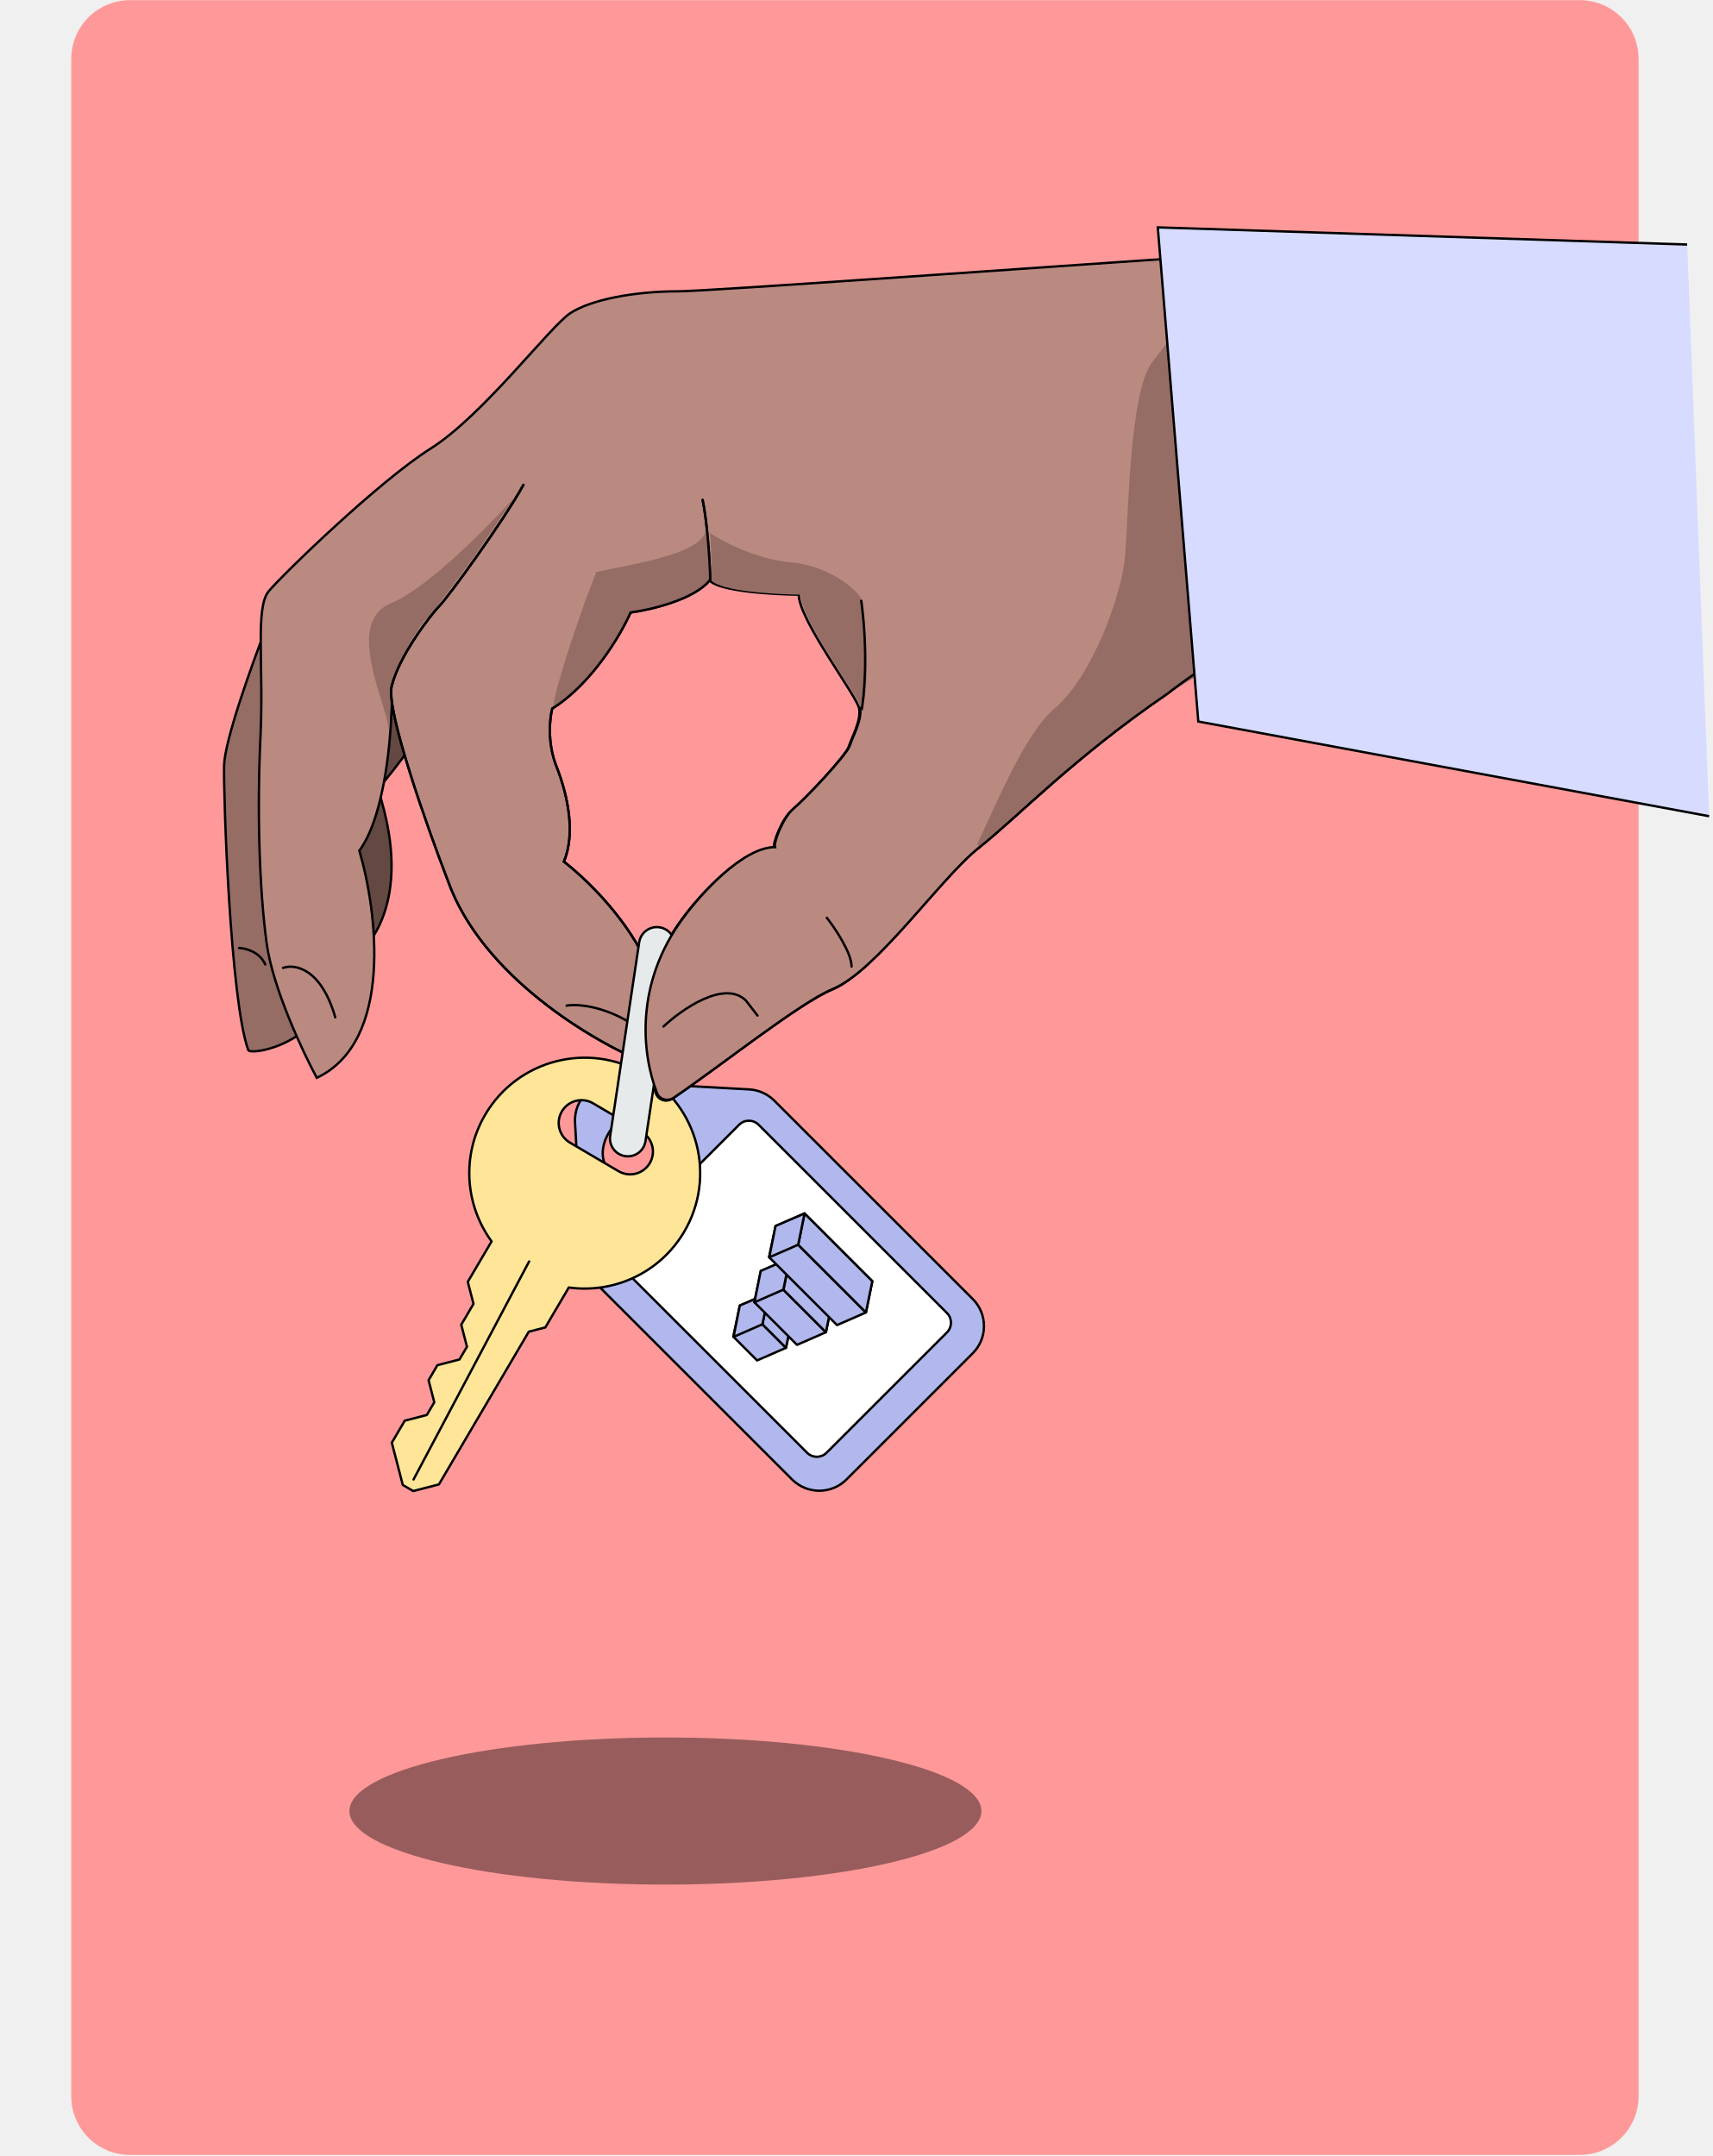
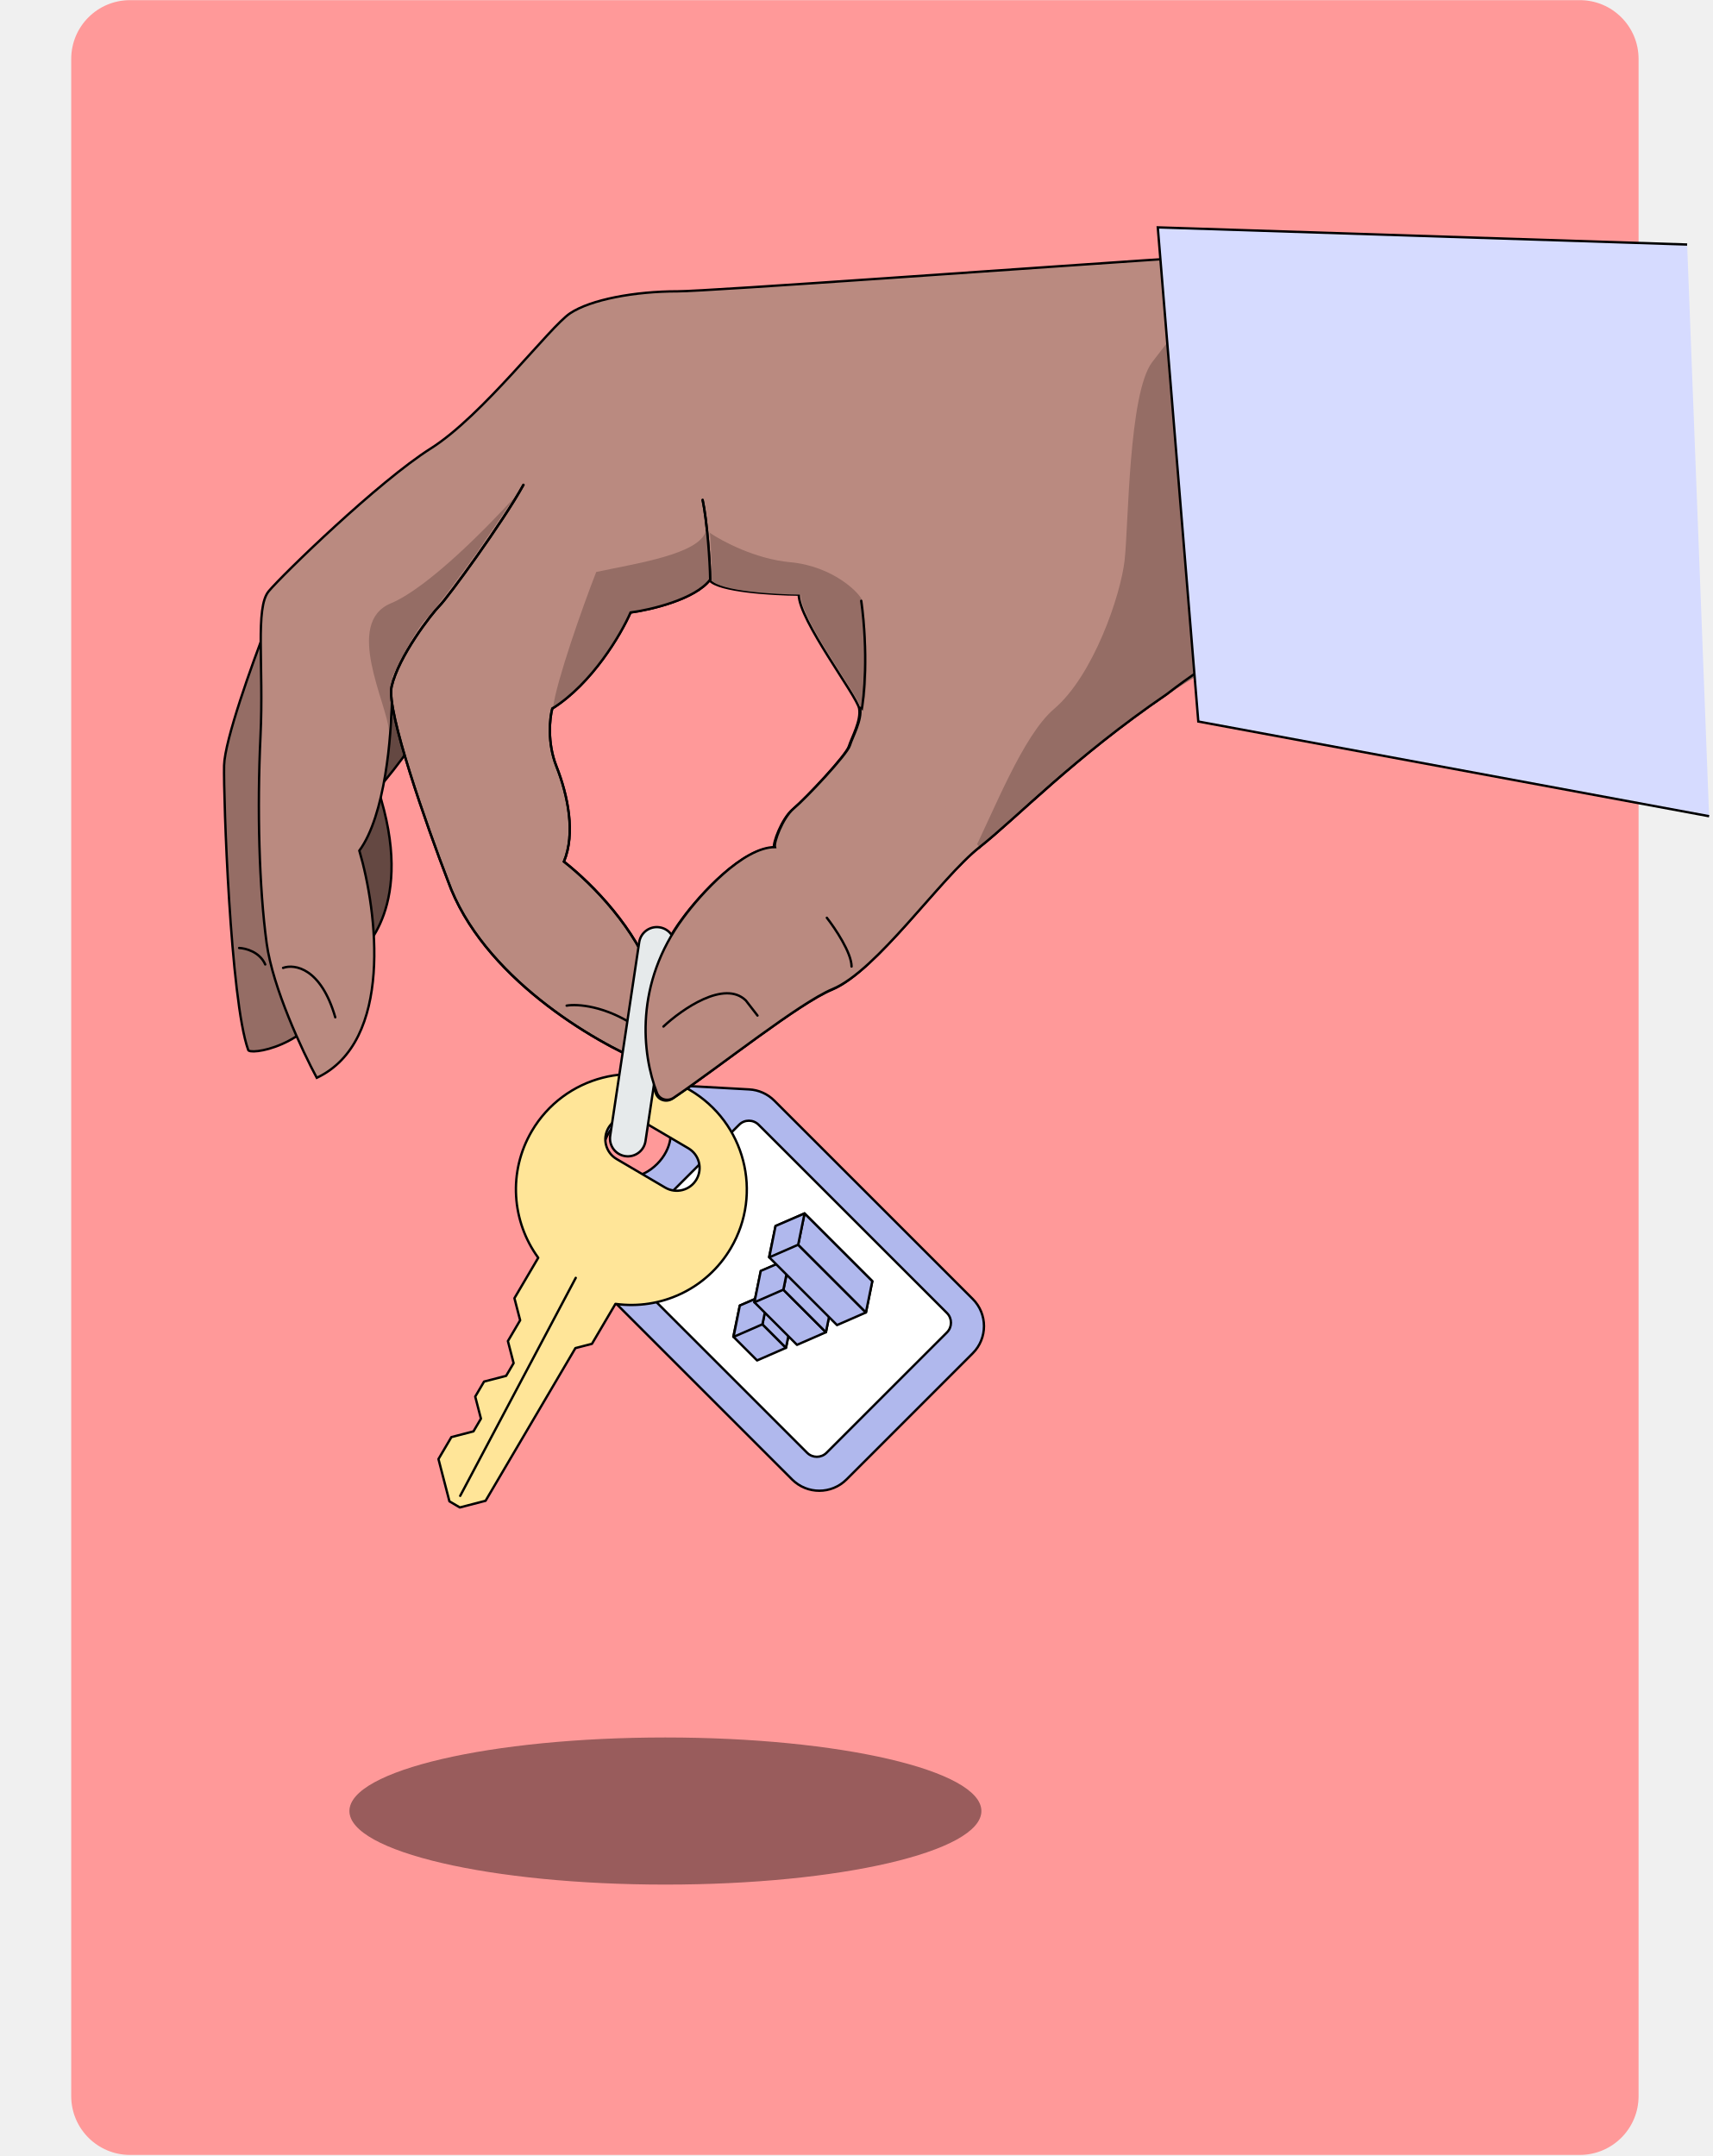
<svg xmlns="http://www.w3.org/2000/svg" width="517" height="651" viewBox="0 0 517 651" fill="none">
  <style>
@keyframes float {
  0% { transform: translateY(0); }
  100% { transform: translateY(10px); }
}
@keyframes grow {
  0% { transform: scale(1); }
  100% { transform: scale(1.05); }
}
@keyframes key-rotate {
-   0% { transform: rotate(-15deg) translate(15px, 5px); }
-   100% { transform: rotate(-25deg) translate(15px, 5px); }
+   0% { transform: rotate(-15deg); }
+   100% { transform: rotate(-25deg); }
}
@keyframes key-tag-rotate {
  0% { transform: rotate(0deg); }
  100% { transform: rotate(3deg); }
}

#hand-with-keys {
  animation: 1s ease-in-out 0ms infinite alternate float;
}
#shadow {
  animation: 1s ease-in-out 0ms infinite alternate grow;
  transform-origin: 201px 547px;
}
#key {
  animation: 1s ease-in-out 500ms infinite alternate key-rotate;
-   transform-origin: 190px 344px;
+   transform-origin: 190px 345px;
}
#key-tag {
  animation: 1s ease-in-out 500ms infinite alternate key-tag-rotate;
  transform-origin: 186px 343px;
}
</style>
  <g id="keep-your-keys">
    <rect id="backdrop" x="21.502" y="0.045" width="473.184" height="650.628" rx="17.744" fill="#FF9999" />
    <g id="illustration">
      <g id="hand-with-keys">
        <g id="key-tag">
          <g id="Subtract">
-             <path fill-rule="evenodd" clip-rule="evenodd" d="M175.852 379.278C176.011 382.128 177.215 384.82 179.235 386.839L239.136 446.725C243.67 451.258 251.022 451.258 255.557 446.725L293.659 408.632C298.194 404.099 298.194 396.749 293.659 392.216L233.758 332.33C231.739 330.311 229.046 329.107 226.195 328.948L185.839 326.695C178.925 326.309 173.213 332.02 173.599 338.932L175.852 379.278ZM198.378 351.468C202.911 346.936 203.829 340.507 200.429 337.108C197.03 333.709 190.599 334.627 186.066 339.159C181.533 343.691 180.614 350.12 184.014 353.519C187.414 356.918 193.844 356 198.378 351.468Z" fill="#B0B8ED" />
-             <path d="M179.235 386.839L179.486 386.588L179.235 386.839ZM175.852 379.278L175.498 379.297L175.498 379.297L175.852 379.278ZM239.136 446.725L238.885 446.976L239.136 446.725ZM255.557 446.725L255.808 446.976L255.557 446.725ZM293.659 408.632L293.408 408.381L293.659 408.632ZM293.659 392.216L293.408 392.467L293.408 392.467L293.659 392.216ZM233.758 332.33L234.009 332.079L234.009 332.079L233.758 332.33ZM226.195 328.948L226.175 329.302L226.175 329.302L226.195 328.948ZM185.839 326.695L185.859 326.341L185.859 326.341L185.839 326.695ZM173.599 338.932L173.244 338.952L173.244 338.952L173.599 338.932ZM179.486 386.588C177.528 384.631 176.361 382.021 176.206 379.258L175.498 379.297C175.662 382.235 176.903 385.009 178.984 387.09L179.486 386.588ZM239.387 446.474L179.486 386.588L178.984 387.09L238.885 446.976L239.387 446.474ZM255.306 446.474C250.91 450.869 243.783 450.869 239.387 446.474L238.885 446.976C243.558 451.648 251.135 451.648 255.808 446.976L255.306 446.474ZM293.408 408.381L255.306 446.474L255.808 446.976L293.91 408.883L293.408 408.381ZM293.408 392.467C297.804 396.861 297.804 403.987 293.408 408.381L293.91 408.883C298.583 404.211 298.583 396.637 293.91 391.965L293.408 392.467ZM233.507 332.58L293.408 392.467L293.91 391.965L234.009 332.079L233.507 332.58ZM226.175 329.302C228.939 329.456 231.549 330.623 233.507 332.58L234.009 332.079C231.928 329.998 229.153 328.757 226.215 328.593L226.175 329.302ZM185.819 327.049L226.175 329.302L226.215 328.593L185.859 326.341L185.819 327.049ZM173.953 338.912C173.579 332.212 179.117 326.675 185.819 327.049L185.859 326.341C178.734 325.943 172.846 331.829 173.244 338.952L173.953 338.912ZM176.206 379.258L173.953 338.912L173.244 338.952L175.498 379.297L176.206 379.258ZM200.178 337.359C201.782 338.962 202.386 341.297 202.027 343.813C201.667 346.328 200.344 349 198.127 351.217L198.628 351.719C200.944 349.404 202.346 346.595 202.73 343.913C203.113 341.231 202.477 338.653 200.68 336.857L200.178 337.359ZM186.317 339.41C188.534 337.193 191.207 335.87 193.723 335.511C196.239 335.152 198.575 335.756 200.178 337.359L200.68 336.857C198.884 335.061 196.305 334.425 193.622 334.808C190.94 335.191 188.13 336.593 185.815 338.908L186.317 339.41ZM184.265 353.268C182.662 351.666 182.057 349.33 182.416 346.814C182.776 344.299 184.099 341.627 186.317 339.41L185.815 338.908C183.499 341.223 182.097 344.032 181.714 346.714C181.33 349.396 181.966 351.974 183.763 353.77L184.265 353.268ZM198.127 351.217C195.909 353.434 193.237 354.757 190.721 355.116C188.204 355.476 185.868 354.871 184.265 353.268L183.763 353.77C185.559 355.566 188.138 356.202 190.821 355.819C193.503 355.436 196.313 354.034 198.628 351.719L198.127 351.217Z" fill="black" />
+             <path fill-rule="evenodd" clip-rule="evenodd" d="M175.852 379.278C176.011 382.128 177.215 384.82 179.235 386.839L239.136 446.725C243.67 451.258 251.022 451.258 255.557 446.725L293.659 408.632C298.194 404.099 298.194 396.749 293.659 392.216L233.758 332.33C231.739 330.311 229.046 329.107 226.195 328.948L185.839 326.695C178.925 326.309 173.213 332.02 173.599 338.932L175.852 379.278ZM198.377 351.468C202.911 346.936 203.829 340.507 200.429 337.108C197.03 333.709 190.599 334.627 186.066 339.159C181.533 343.691 180.614 350.12 184.014 353.519C187.414 356.918 193.844 356 198.377 351.468Z" fill="#B0B8ED" />
+             <path d="M179.235 386.839L178.984 387.09L179.235 386.839ZM175.852 379.278L175.498 379.297L175.852 379.278ZM239.136 446.725L239.387 446.474L239.136 446.725ZM255.557 446.725L255.306 446.474L255.557 446.725ZM293.659 408.632L293.91 408.883L293.659 408.632ZM293.659 392.216L293.408 392.467L293.659 392.216ZM233.758 332.33L234.009 332.079L233.758 332.33ZM226.195 328.948L226.175 329.302L226.195 328.948ZM185.839 326.695L185.859 326.341L185.839 326.695ZM173.599 338.932L173.244 338.952L173.244 338.952L173.599 338.932ZM179.486 386.588C177.528 384.631 176.361 382.021 176.206 379.258L175.498 379.297C175.662 382.235 176.903 385.009 178.984 387.09L179.486 386.588ZM239.387 446.474L179.486 386.588L178.984 387.09L238.885 446.976L239.387 446.474ZM255.306 446.474C250.91 450.869 243.783 450.869 239.387 446.474L238.885 446.976C243.558 451.648 251.135 451.648 255.808 446.976L255.306 446.474ZM293.408 408.381L255.306 446.474L255.808 446.976L293.91 408.883L293.408 408.381ZM293.408 392.467C297.804 396.861 297.804 403.987 293.408 408.381L293.91 408.883C298.583 404.211 298.583 396.637 293.91 391.965L293.408 392.467ZM233.507 332.58L293.408 392.467L293.91 391.965L234.009 332.079L233.507 332.58ZM226.175 329.302C228.939 329.456 231.549 330.623 233.507 332.58L234.009 332.079C231.928 329.998 229.153 328.757 226.215 328.593L226.175 329.302ZM185.819 327.049L226.175 329.302L226.215 328.593L185.859 326.341L185.819 327.049ZM173.953 338.912C173.579 332.212 179.117 326.675 185.819 327.049L185.859 326.341C178.734 325.943 172.846 331.829 173.244 338.952L173.953 338.912ZM176.206 379.258L173.953 338.912L173.244 338.952L175.498 379.297L176.206 379.258ZM200.178 337.359C201.782 338.962 202.386 341.297 202.027 343.813C201.667 346.328 200.344 349 198.127 351.217L198.628 351.719C200.944 349.404 202.346 346.595 202.73 343.913C203.113 341.231 202.477 338.653 200.68 336.857L200.178 337.359ZM186.317 339.41C188.534 337.193 191.207 335.87 193.723 335.511C196.239 335.152 198.575 335.756 200.178 337.359L200.68 336.857C198.884 335.061 196.305 334.425 193.622 334.808C190.94 335.191 188.13 336.593 185.815 338.908L186.317 339.41ZM184.265 353.268C182.662 351.666 182.057 349.33 182.416 346.814C182.776 344.299 184.099 341.627 186.317 339.41L185.815 338.908C183.499 341.223 182.097 344.032 181.714 346.714C181.33 349.396 181.966 351.974 183.763 353.77L184.265 353.268ZM198.127 351.217C195.909 353.434 193.237 354.757 190.721 355.116C188.204 355.476 185.868 354.871 184.265 353.268L183.763 353.77C185.559 355.566 188.138 356.202 190.821 355.819C193.503 355.436 196.313 354.034 198.628 351.719L198.127 351.217Z" fill="black" />
          </g>
          <rect id="Rectangle 1014" width="59.688" height="88.704" rx="4.146" transform="matrix(0.707197 -0.707017 0.707197 0.707017 183.87 378.878)" fill="white" stroke="black" stroke-width="0.71" stroke-linecap="round" stroke-linejoin="round" />
          <g id="Vector 73">
            <path d="M237.288 406.972L228.563 410.783L221.381 403.603L223.35 394.206L232.096 390.415L239.209 397.526L237.288 406.972Z" fill="#B0B8ED" />
            <path d="M237.288 406.972L228.563 410.783L221.381 403.603L223.35 394.206L232.096 390.415L239.209 397.526L237.288 406.972ZM237.288 406.972L230.181 399.866" stroke="black" stroke-width="0.71" stroke-linecap="round" stroke-linejoin="round" />
          </g>
          <path id="Vector 75" d="M239.209 397.526L237.287 406.971L230.18 399.865L232.096 390.414L239.209 397.526Z" fill="#B0B8ED" stroke="black" stroke-width="0.71" stroke-linecap="round" stroke-linejoin="round" />
          <path id="Vector 74" d="M230.181 399.866L221.456 403.678L223.35 394.206L232.102 390.421L230.181 399.866Z" fill="#B0B8ED" stroke="black" stroke-width="0.71" stroke-linecap="round" stroke-linejoin="round" />
          <g id="Vector 73_2">
            <path d="M249.343 402.263L240.618 406.075L227.734 393.194L229.703 383.796L238.449 380.005L251.264 392.818L249.343 402.263Z" fill="#B0B8ED" />
            <path d="M249.343 402.263L240.618 406.075L227.734 393.194L229.703 383.796L238.449 380.005L251.264 392.818L249.343 402.263ZM249.343 402.263L236.533 389.456" stroke="black" stroke-width="0.71" stroke-linecap="round" stroke-linejoin="round" />
          </g>
          <path id="Vector 75_2" d="M251.265 392.817L249.344 402.262L236.534 389.455L238.449 380.004L251.265 392.817Z" fill="#B0B8ED" stroke="black" stroke-width="0.71" stroke-linecap="round" stroke-linejoin="round" />
          <path id="Vector 74_2" d="M236.491 389.414L227.766 393.226L229.661 383.754L238.412 379.969L236.491 389.414Z" fill="#B0B8ED" stroke="black" stroke-width="0.71" stroke-linecap="round" stroke-linejoin="round" />
          <g id="Vector 73_3">
            <path d="M261.425 396.296L252.7 400.108L232.175 379.588L234.144 370.191L242.89 366.4L263.346 386.851L261.425 396.296Z" fill="#B0B8ED" />
            <path d="M261.425 396.296L252.7 400.108L232.175 379.588L234.144 370.191L242.89 366.4L263.346 386.851L261.425 396.296ZM261.425 396.296L240.975 375.851" stroke="black" stroke-width="0.71" stroke-linecap="round" stroke-linejoin="round" />
          </g>
          <path id="Vector 75_3" d="M263.348 386.851L261.427 396.297L240.976 375.851L242.891 366.4L263.348 386.851Z" fill="#B0B8ED" stroke="black" stroke-width="0.71" stroke-linecap="round" stroke-linejoin="round" />
          <path id="Vector 74_3" d="M240.968 375.844L232.243 379.656L234.137 370.184L242.889 366.399L240.968 375.844Z" fill="#B0B8ED" stroke="black" stroke-width="0.71" stroke-linecap="round" stroke-linejoin="round" />
        </g>
        <g id="key">
          <g id="Union">
-             <path fill-rule="evenodd" clip-rule="evenodd" d="M171.724 388.756C185.257 390.637 199.212 384.412 206.569 371.902C216.326 355.312 210.786 333.95 194.196 324.189C177.605 314.428 156.247 319.964 146.49 336.554C139.216 348.922 140.443 363.942 148.413 374.83L141.224 387.048L142.951 393.705L139.252 399.991L140.978 406.647L138.717 410.489L132.059 412.215L129.388 416.755L131.114 423.411L128.854 427.253L122.196 428.979L118.291 435.615L121.6 448.373L124.744 450.222L132.511 448.208L159.637 402.107L164.63 400.813L171.724 388.756ZM169.622 335.585C171.551 332.306 175.774 331.211 179.053 333.14L193.727 341.769C197.007 343.698 198.101 347.92 196.172 351.199C194.242 354.478 190.02 355.572 186.74 353.644L172.067 345.014C168.787 343.086 167.693 338.864 169.622 335.585Z" fill="#FFE598" />
-             <path d="M171.724 388.756L171.773 388.405C171.631 388.385 171.491 388.452 171.418 388.576L171.724 388.756ZM148.413 374.83L148.719 375.01C148.791 374.888 148.783 374.735 148.7 374.621L148.413 374.83ZM141.224 387.048L140.919 386.868C140.871 386.949 140.857 387.046 140.881 387.137L141.224 387.048ZM142.951 393.705L143.256 393.885C143.304 393.803 143.318 393.707 143.294 393.616L142.951 393.705ZM139.252 399.991L138.946 399.811C138.898 399.892 138.885 399.989 138.908 400.08L139.252 399.991ZM140.978 406.647L141.284 406.827C141.331 406.746 141.345 406.649 141.321 406.558L140.978 406.647ZM138.717 410.489L138.806 410.833C138.898 410.809 138.975 410.75 139.023 410.669L138.717 410.489ZM132.059 412.215L131.97 411.871C131.879 411.895 131.801 411.954 131.754 412.035L132.059 412.215ZM129.388 416.755L129.082 416.575C129.034 416.656 129.021 416.753 129.044 416.844L129.388 416.755ZM131.114 423.411L131.42 423.591C131.468 423.51 131.481 423.414 131.458 423.322L131.114 423.411ZM128.854 427.253L128.943 427.597C129.034 427.573 129.112 427.514 129.159 427.433L128.854 427.253ZM122.196 428.979L122.107 428.635C122.015 428.659 121.937 428.718 121.89 428.799L122.196 428.979ZM118.291 435.615L117.985 435.435C117.938 435.516 117.924 435.613 117.948 435.704L118.291 435.615ZM121.6 448.373L121.256 448.462C121.28 448.553 121.339 448.631 121.42 448.679L121.6 448.373ZM124.744 450.222L124.564 450.528C124.645 450.575 124.742 450.589 124.833 450.565L124.744 450.222ZM132.511 448.208L132.6 448.552C132.692 448.528 132.769 448.469 132.817 448.388L132.511 448.208ZM159.637 402.107L159.548 401.764C159.457 401.787 159.379 401.846 159.331 401.927L159.637 402.107ZM164.63 400.813L164.719 401.156C164.81 401.133 164.888 401.074 164.936 400.993L164.63 400.813ZM179.053 333.14L179.233 332.834L179.233 332.834L179.053 333.14ZM169.622 335.585L169.928 335.765L169.928 335.765L169.622 335.585ZM193.727 341.769L193.547 342.075L193.547 342.075L193.727 341.769ZM196.172 351.199L196.478 351.379L196.172 351.199ZM186.74 353.644L186.92 353.338L186.92 353.338L186.74 353.644ZM172.067 345.014L172.246 344.708L172.246 344.708L172.067 345.014ZM171.676 389.108C185.345 391.007 199.442 384.72 206.875 372.082L206.263 371.722C198.981 384.104 185.169 390.266 171.773 388.405L171.676 389.108ZM206.875 372.082C216.731 355.323 211.135 333.743 194.376 323.883L194.016 324.495C210.438 334.157 215.921 355.301 206.263 371.722L206.875 372.082ZM194.376 323.883C177.617 314.023 156.04 319.615 146.184 336.374L146.795 336.734C156.453 320.313 177.594 314.833 194.016 324.495L194.376 323.883ZM146.184 336.374C138.835 348.869 140.076 364.042 148.127 375.04L148.7 374.621C140.81 363.843 139.596 348.976 146.795 336.734L146.184 336.374ZM141.53 387.228L148.719 375.01L148.107 374.65L140.919 386.868L141.53 387.228ZM143.294 393.616L141.568 386.959L140.881 387.137L142.607 393.794L143.294 393.616ZM139.558 400.171L143.256 393.885L142.645 393.525L138.946 399.811L139.558 400.171ZM141.321 406.558L139.595 399.902L138.908 400.08L140.634 406.737L141.321 406.558ZM139.023 410.669L141.284 406.827L140.672 406.467L138.412 410.309L139.023 410.669ZM132.148 412.558L138.806 410.833L138.628 410.146L131.97 411.871L132.148 412.558ZM129.694 416.935L132.365 412.395L131.754 412.035L129.082 416.575L129.694 416.935ZM131.458 423.322L129.731 416.666L129.044 416.844L130.771 423.501L131.458 423.322ZM129.159 427.433L131.42 423.591L130.808 423.231L128.548 427.073L129.159 427.433ZM122.285 429.322L128.943 427.597L128.765 426.91L122.107 428.635L122.285 429.322ZM118.597 435.795L122.501 429.159L121.89 428.799L117.985 435.435L118.597 435.795ZM121.943 448.284L118.635 435.526L117.948 435.704L121.256 448.462L121.943 448.284ZM124.924 449.916L121.779 448.067L121.42 448.679L124.564 450.528L124.924 449.916ZM132.422 447.865L124.655 449.878L124.833 450.565L132.6 448.552L132.422 447.865ZM159.331 401.927L132.206 448.028L132.817 448.388L159.943 402.287L159.331 401.927ZM164.541 400.469L159.548 401.764L159.726 402.451L164.719 401.156L164.541 400.469ZM171.418 388.576L164.324 400.633L164.936 400.993L172.03 388.936L171.418 388.576ZM179.233 332.834C175.785 330.806 171.345 331.957 169.316 335.405L169.928 335.765C171.758 332.655 175.763 331.617 178.874 333.446L179.233 332.834ZM193.907 341.463L179.233 332.834L178.874 333.446L193.547 342.075L193.907 341.463ZM196.478 351.379C198.506 347.931 197.356 343.491 193.907 341.463L193.547 342.075C196.658 343.905 197.696 347.909 195.866 351.019L196.478 351.379ZM186.561 353.95C190.009 355.978 194.449 354.827 196.478 351.379L195.866 351.019C194.036 354.129 190.031 355.167 186.92 353.338L186.561 353.95ZM171.887 345.32L186.561 353.95L186.92 353.338L172.246 344.708L171.887 345.32ZM169.316 335.405C167.287 338.853 168.438 343.292 171.887 345.32L172.246 344.708C169.136 342.879 168.098 338.875 169.928 335.765L169.316 335.405Z" fill="black" />
+             <path fill-rule="evenodd" clip-rule="evenodd" d="M185.807 393.704C199.34 395.585 213.295 389.36 220.652 376.85C230.409 360.26 224.869 338.898 208.279 329.137C191.689 319.376 170.33 324.912 160.573 341.502C153.299 353.87 154.526 368.89 162.496 379.779L155.307 391.997L157.034 398.653L153.335 404.939L155.061 411.596L152.8 415.437L146.142 417.163L143.471 421.703L145.197 428.36L142.937 432.201L136.279 433.927L132.374 440.563L135.683 453.321L138.827 455.17L146.594 453.157L173.72 407.055L178.713 405.761L185.807 393.704ZM183.705 340.533C185.634 337.254 189.857 336.159 193.136 338.088L207.81 346.718C211.09 348.646 212.184 352.868 210.255 356.147C208.325 359.426 204.103 360.521 200.823 358.592L186.15 349.963C182.87 348.034 181.776 343.812 183.705 340.533Z" fill="#FFE598" />
+             <path d="M185.807 393.704L185.856 393.353C185.714 393.333 185.574 393.401 185.501 393.524L185.807 393.704ZM162.496 379.779L162.802 379.959C162.874 379.837 162.866 379.683 162.783 379.569L162.496 379.779ZM155.307 391.997L155.002 391.817C154.954 391.898 154.94 391.994 154.964 392.086L155.307 391.997ZM157.034 398.653L157.339 398.833C157.387 398.752 157.401 398.655 157.377 398.564L157.034 398.653ZM153.335 404.939L153.029 404.759C152.981 404.84 152.968 404.937 152.991 405.028L153.335 404.939ZM155.061 411.596L155.367 411.776C155.414 411.695 155.428 411.598 155.404 411.507L155.061 411.596ZM152.8 415.437L152.889 415.781C152.981 415.757 153.059 415.699 153.106 415.617L152.8 415.437ZM146.142 417.163L146.053 416.82C145.962 416.843 145.884 416.902 145.837 416.983L146.142 417.163ZM143.471 421.703L143.165 421.523C143.117 421.605 143.104 421.701 143.127 421.792L143.471 421.703ZM145.197 428.36L145.503 428.54C145.551 428.459 145.564 428.362 145.541 428.271L145.197 428.36ZM142.937 432.201L143.026 432.545C143.117 432.521 143.195 432.463 143.242 432.381L142.937 432.201ZM136.279 433.927L136.19 433.584C136.098 433.607 136.021 433.666 135.973 433.747L136.279 433.927ZM132.374 440.563L132.068 440.383C132.021 440.464 132.007 440.561 132.031 440.652L132.374 440.563ZM135.683 453.321L135.339 453.41C135.363 453.501 135.422 453.579 135.503 453.627L135.683 453.321ZM138.827 455.17L138.647 455.476C138.728 455.523 138.825 455.537 138.916 455.513L138.827 455.17ZM146.594 453.157L146.683 453.5C146.775 453.476 146.852 453.418 146.9 453.337L146.594 453.157ZM173.72 407.055L173.631 406.712C173.54 406.735 173.462 406.794 173.414 406.875L173.72 407.055ZM178.713 405.761L178.802 406.105C178.893 406.081 178.971 406.022 179.019 405.941L178.713 405.761ZM193.136 338.088L193.316 337.782L193.136 338.088ZM183.705 340.533L184.011 340.713L183.705 340.533ZM207.81 346.718L207.63 347.024L207.81 346.718ZM210.255 356.147L210.561 356.327L210.255 356.147ZM200.823 358.592L201.003 358.286L200.823 358.592ZM186.15 349.963L186.329 349.657L186.15 349.963ZM185.759 394.056C199.428 395.955 213.525 389.668 220.958 377.03L220.346 376.67C213.064 389.052 199.252 395.214 185.856 393.353L185.759 394.056ZM220.958 377.03C230.814 360.271 225.218 338.692 208.459 328.831L208.099 329.443C224.521 339.105 230.004 360.249 220.346 376.67L220.958 377.03ZM208.459 328.831C191.7 318.971 170.123 324.563 160.267 341.322L160.878 341.682C170.536 325.261 191.677 319.781 208.099 329.443L208.459 328.831ZM160.267 341.322C152.918 353.817 154.159 368.99 162.21 379.988L162.783 379.569C154.893 368.791 153.679 353.924 160.878 341.682L160.267 341.322ZM155.613 392.177L162.802 379.959L162.19 379.599L155.002 391.817L155.613 392.177ZM157.377 398.564L155.651 391.907L154.964 392.086L156.69 398.742L157.377 398.564ZM153.641 405.119L157.339 398.833L156.728 398.473L153.029 404.759L153.641 405.119ZM155.404 411.507L153.678 404.85L152.991 405.028L154.717 411.685L155.404 411.507ZM153.106 415.617L155.367 411.776L154.755 411.416L152.495 415.257L153.106 415.617ZM146.231 417.507L152.889 415.781L152.711 415.094L146.053 416.82L146.231 417.507ZM143.777 421.883L146.448 417.343L145.837 416.983L143.165 421.523L143.777 421.883ZM145.541 428.271L143.814 421.614L143.127 421.792L144.854 428.449L145.541 428.271ZM143.242 432.381L145.503 428.54L144.891 428.18L142.631 432.021L143.242 432.381ZM136.368 434.271L143.026 432.545L142.848 431.858L136.19 433.584L136.368 434.271ZM132.68 440.743L136.584 434.107L135.973 433.747L132.068 440.383L132.68 440.743ZM136.026 453.232L132.718 440.474L132.031 440.652L135.339 453.41L136.026 453.232ZM139.007 454.864L135.862 453.015L135.503 453.627L138.647 455.476L139.007 454.864ZM146.505 452.813L138.738 454.826L138.916 455.513L146.683 453.5L146.505 452.813ZM173.414 406.875L146.289 452.977L146.9 453.337L174.026 407.235L173.414 406.875ZM178.624 405.418L173.631 406.712L173.809 407.399L178.802 406.105L178.624 405.418ZM185.501 393.524L178.407 405.581L179.019 405.941L186.113 393.884L185.501 393.524ZM193.316 337.782C189.868 335.754 185.428 336.905 183.399 340.353L184.011 340.713C185.841 337.603 189.846 336.565 192.957 338.394L193.316 337.782ZM207.99 346.412L193.316 337.782L192.957 338.394L207.63 347.024L207.99 346.412ZM210.561 356.327C212.589 352.879 211.439 348.44 207.99 346.412L207.63 347.024C210.741 348.853 211.779 352.857 209.949 355.967L210.561 356.327ZM200.644 358.898C204.092 360.926 208.532 359.775 210.561 356.327L209.949 355.967C208.119 359.077 204.114 360.115 201.003 358.286L200.644 358.898ZM185.97 350.269L200.644 358.898L201.003 358.286L186.329 349.657L185.97 350.269ZM183.399 340.353C181.37 343.801 182.521 348.241 185.97 350.269L186.329 349.657C183.219 347.827 182.181 343.823 184.011 340.713L183.399 340.353Z" fill="black" />
          </g>
-           <path id="Vector 283" d="M124.855 446.718L159.736 380.901" stroke="black" stroke-width="0.71" stroke-linecap="round" stroke-linejoin="round" />
+           <path id="Vector 283" d="M138.938 451.666L173.819 385.849" stroke="black" stroke-width="0.71" stroke-linecap="round" stroke-linejoin="round" />
        </g>
        <g id="hand">
          <g id="Group 1140">
            <path id="Vector 267" d="M67.652 231.156C67.818 223.53 76.15 200.348 80.296 189.711L102.682 179.764V210.848C102.682 211.842 100.885 235.162 99.987 246.698C102.06 259.338 104.962 287.77 99.987 300.369C93.769 316.118 74.906 318.812 74.906 316.947C69.517 301.819 67.445 240.688 67.652 231.156Z" fill="#956D65" stroke="black" stroke-width="0.71" stroke-linecap="round" />
            <path id="Vector 268" d="M114.082 238.201C125.69 273.637 109.315 287.106 107.864 288.557C91.448 271.647 89.969 233.297 91.282 216.235L107.864 186.602C114.428 182.251 127.721 173.506 128.385 173.34C129.048 173.174 136.261 180.316 139.785 183.908C138.196 188.951 134.437 201.232 132.116 210.019C129.794 218.805 119.126 232.468 114.082 238.201Z" fill="#644842" stroke="black" stroke-width="0.71" stroke-linecap="round" />
            <path id="Vector" d="M239.278 244.418C235.961 247.236 233.253 254.641 233.667 256.023C224.05 256.023 211.224 270.229 206.014 277.333C191.211 297.231 193.503 318.477 198.031 330.225C198.818 332.269 201.269 332.934 203.083 331.704C217.39 322.006 241.136 303.013 251.079 298.884C264.552 293.289 283.635 265.348 295.45 256.023C307.265 246.698 324.054 228.876 352.244 209.604C367.361 197.965 372.422 197.011 378.969 191.127C390.162 186.775 391.53 194.063 398.453 186.153C412.963 169.575 418.352 178.693 428.301 172.684C438.251 166.674 429.13 125.885 428.301 118.011C427.472 110.136 423.769 65.376 366.546 77.188C314.955 80.605 213.754 87.963 204.662 87.963C191.604 87.963 178.338 90.45 172.119 94.594C165.901 98.739 145.795 125.471 130.042 135.418C114.289 145.365 85.27 173.547 81.124 178.521C76.979 183.494 79.674 200.694 78.637 222.452C77.601 244.211 78.223 268.042 80.503 284.827C82.327 298.255 91.35 317.5 95.634 325.443C118.849 314.502 113.874 275.157 108.485 256.852C116.279 246.242 118.227 222.038 118.227 211.262L121.323 207.532L174.386 166.709H204.662L214.197 175.205C216.85 178.521 233.266 179.488 241.143 179.557C241.143 187.224 258.762 210.226 259.383 213.956C260.005 217.686 257.103 222.66 256.274 225.353C255.445 228.047 243.423 240.895 239.278 244.418Z" fill="#BA8A80" stroke="black" stroke-width="0.71" stroke-linecap="round" />
            <path id="Vector 366" d="M118.002 182.17C129.356 177.44 147.57 158.719 155.258 150.245L144.022 166.799C142.248 169.36 131.485 184.062 128.646 186.9C125.808 189.738 120.761 199.512 118.593 204.045L118.002 210.548L117.41 220.599C116.819 212.322 103.809 188.082 118.002 182.17Z" fill="#956D65" />
            <path id="Vector_2" d="M343.828 216.053C315.638 235.325 305.354 248.521 293.539 257.846C299.999 245.052 308.778 222.082 318.24 214.041C330.067 203.99 338.346 179.751 339.529 169.109C340.712 158.467 340.712 118.856 347.808 109.396C354.905 99.937 363.721 90.985 358.13 83.636C415.353 71.825 419.056 116.585 419.885 124.46C420.714 132.334 429.835 173.123 419.885 179.133C409.936 185.142 404.547 176.024 390.037 192.602C383.115 200.512 381.746 193.224 370.553 197.576C364.006 203.46 358.946 204.414 343.828 216.053Z" fill="#956D65" />
            <path id="Vector_3" d="M295.45 256.023C307.265 246.698 324.055 228.876 352.244 209.604C367.362 197.965 372.422 197.011 378.969 191.127C390.162 186.775 391.531 194.063 398.453 186.154C412.963 169.576 418.352 178.693 428.301 172.684C438.251 166.674 429.131 125.885 428.301 118.011" stroke="black" stroke-width="0.71" stroke-linecap="round" />
            <path id="Vector_4" d="M241.735 179.557C241.735 187.224 259.354 210.226 259.975 213.956C263.085 210.269 261.015 183.944 260.423 181.579C259.832 179.214 251.553 170.937 238.543 169.755C228.135 168.809 218.042 163.448 214.297 160.886C214.77 164.197 214.822 171.812 214.789 175.205C217.442 178.521 233.858 179.488 241.735 179.557Z" fill="#956D65" />
            <path id="Vector 269" d="M260.006 215.199C260.904 210.502 262.162 197.171 260.006 181.422" stroke="black" stroke-width="0.71" stroke-linecap="round" />
            <path id="Vector_5" d="M212.124 150.96C213.451 157.093 214.335 169.541 214.404 174.998C209.927 180.966 196.509 184.116 190.36 184.945C187.527 191.438 178.835 206.33 166.73 213.956C165.97 216.788 165.155 224.234 167.974 231.363C171.498 240.274 173.778 251.671 170.254 260.167C179.294 267.259 191.989 280.644 197.047 295.154C193.619 303.774 194.606 316.153 195.528 321.264C179.084 314.564 145.505 294.815 135.224 265.97C128.868 249.461 116.569 214.619 118.227 207.325C120.3 198.207 130.25 185.359 132.737 182.872C135.224 180.386 152.014 157.384 158.025 146.401L212.124 150.96Z" fill="#BA8A80" />
            <path id="Vector 273" d="M85.463 292.253C88.918 291.009 96.905 292.253 101.216 307.173" stroke="black" stroke-width="0.71" stroke-linecap="round" />
            <path id="Vector 274" d="M72.198 286.243C74.133 286.312 78.417 287.404 80.075 291.217" stroke="black" stroke-width="0.71" stroke-linecap="round" />
            <path id="Vector 275" d="M171.069 303.65C174.179 303.098 182.76 303.609 192.212 310.074" stroke="black" stroke-width="0.71" stroke-linecap="round" />
            <path id="Vector_6" d="M212.124 150.96C213.451 157.093 214.335 169.541 214.404 174.998C209.927 180.966 196.509 184.116 190.36 184.945C187.527 191.438 178.835 206.33 166.73 213.956C165.97 216.788 165.155 224.234 167.974 231.363C171.498 240.274 173.778 251.671 170.254 260.167C179.294 267.259 191.989 280.644 197.047 295.154C193.619 303.774 194.606 316.153 195.528 321.264C179.084 314.564 145.505 294.815 135.224 265.97C128.868 249.461 116.569 214.619 118.227 207.325C120.3 198.207 130.25 185.359 132.737 182.872C135.224 180.386 152.014 157.384 158.025 146.401" stroke="black" stroke-width="0.71" stroke-linecap="round" />
            <path id="Vector 365" d="M179.998 172.711C175.74 183.589 167.974 205.819 166.988 213.505C178.343 206.883 187.489 191.433 190.643 184.535C193.008 185.008 199.513 183.156 202.47 182.17C209.094 180.278 213.115 176.652 214.298 175.076L213.706 162.069L213.115 160.295C211.222 167.39 191.826 170.149 179.998 172.711Z" fill="#956D65" />
            <path id="Vector_7" d="M212.124 150.96C213.451 157.093 214.335 169.541 214.404 174.998C209.927 180.966 196.509 184.116 190.36 184.945C187.527 191.438 178.835 206.33 166.73 213.956C165.97 216.788 165.155 224.234 167.974 231.363C171.498 240.274 173.778 251.671 170.254 260.167C179.294 267.259 191.989 280.644 197.047 295.154C193.619 303.774 194.606 316.153 195.528 321.264C179.084 314.564 145.505 294.815 135.224 265.97C128.868 249.461 116.569 214.619 118.227 207.325C120.3 198.207 130.25 185.359 132.737 182.872C135.224 180.386 152.014 157.384 158.025 146.401" stroke="black" stroke-width="0.71" stroke-linecap="round" />
          </g>
          <path id="Vector 276" d="M361.766 217.859L349.536 68.657L509.347 73.837L515.98 246.456L361.766 217.859Z" fill="#D6DBFF" />
          <path id="Vector 279" d="M515.98 246.456L361.766 217.859L349.536 68.657L509.347 73.837" stroke="black" stroke-width="0.71" />
          <rect id="Rectangle 1008" width="10.778" height="69.87" rx="5.389" transform="matrix(0.988967 0.148134 -0.148208 0.988956 193.771 279.197)" fill="#E6EAEB" stroke="black" stroke-width="0.71" stroke-linecap="round" stroke-linejoin="round" />
          <g id="Group 1144">
            <g id="Group 1143">
              <path id="Vector_8" d="M239.572 244.176C236.256 246.995 233.547 254.4 233.962 255.781C224.344 255.781 211.519 269.988 206.309 277.091C191.506 296.989 193.797 318.235 198.325 329.983C199.113 332.027 201.564 332.692 203.377 331.463C217.685 321.764 241.431 302.771 251.373 298.642C264.846 293.047 283.93 265.106 295.745 255.781L259.678 213.714C260.3 217.444 257.398 222.418 256.569 225.112C255.74 227.806 243.718 240.654 239.572 244.176Z" fill="#BA8A80" />
              <path id="Vector_9" d="M259.678 213.714C260.3 217.444 257.398 222.418 256.569 225.112C255.74 227.806 243.718 240.654 239.572 244.176C236.256 246.995 233.547 254.4 233.962 255.781C224.344 255.781 211.519 269.988 206.309 277.091C191.506 296.989 193.797 318.235 198.325 329.983C199.113 332.027 201.564 332.692 203.377 331.463C217.685 321.764 241.431 302.771 251.373 298.642C264.846 293.047 283.93 265.106 295.745 255.781" stroke="black" stroke-width="0.71" stroke-linecap="round" />
            </g>
            <path id="Vector 270" d="M249.625 277.125C252.112 280.303 257.087 287.694 257.087 291.838" stroke="black" stroke-width="0.71" stroke-linecap="round" />
            <path id="Vector 272" d="M200.294 309.961C205.89 304.711 218.7 295.787 225.167 302.087L228.691 306.646" stroke="black" stroke-width="0.71" stroke-linecap="round" />
          </g>
        </g>
      </g>
      <ellipse id="shadow" cx="200.885" cy="546.838" rx="95.399" ry="22.211" fill="black" fill-opacity="0.4" />
    </g>
  </g>
</svg>
